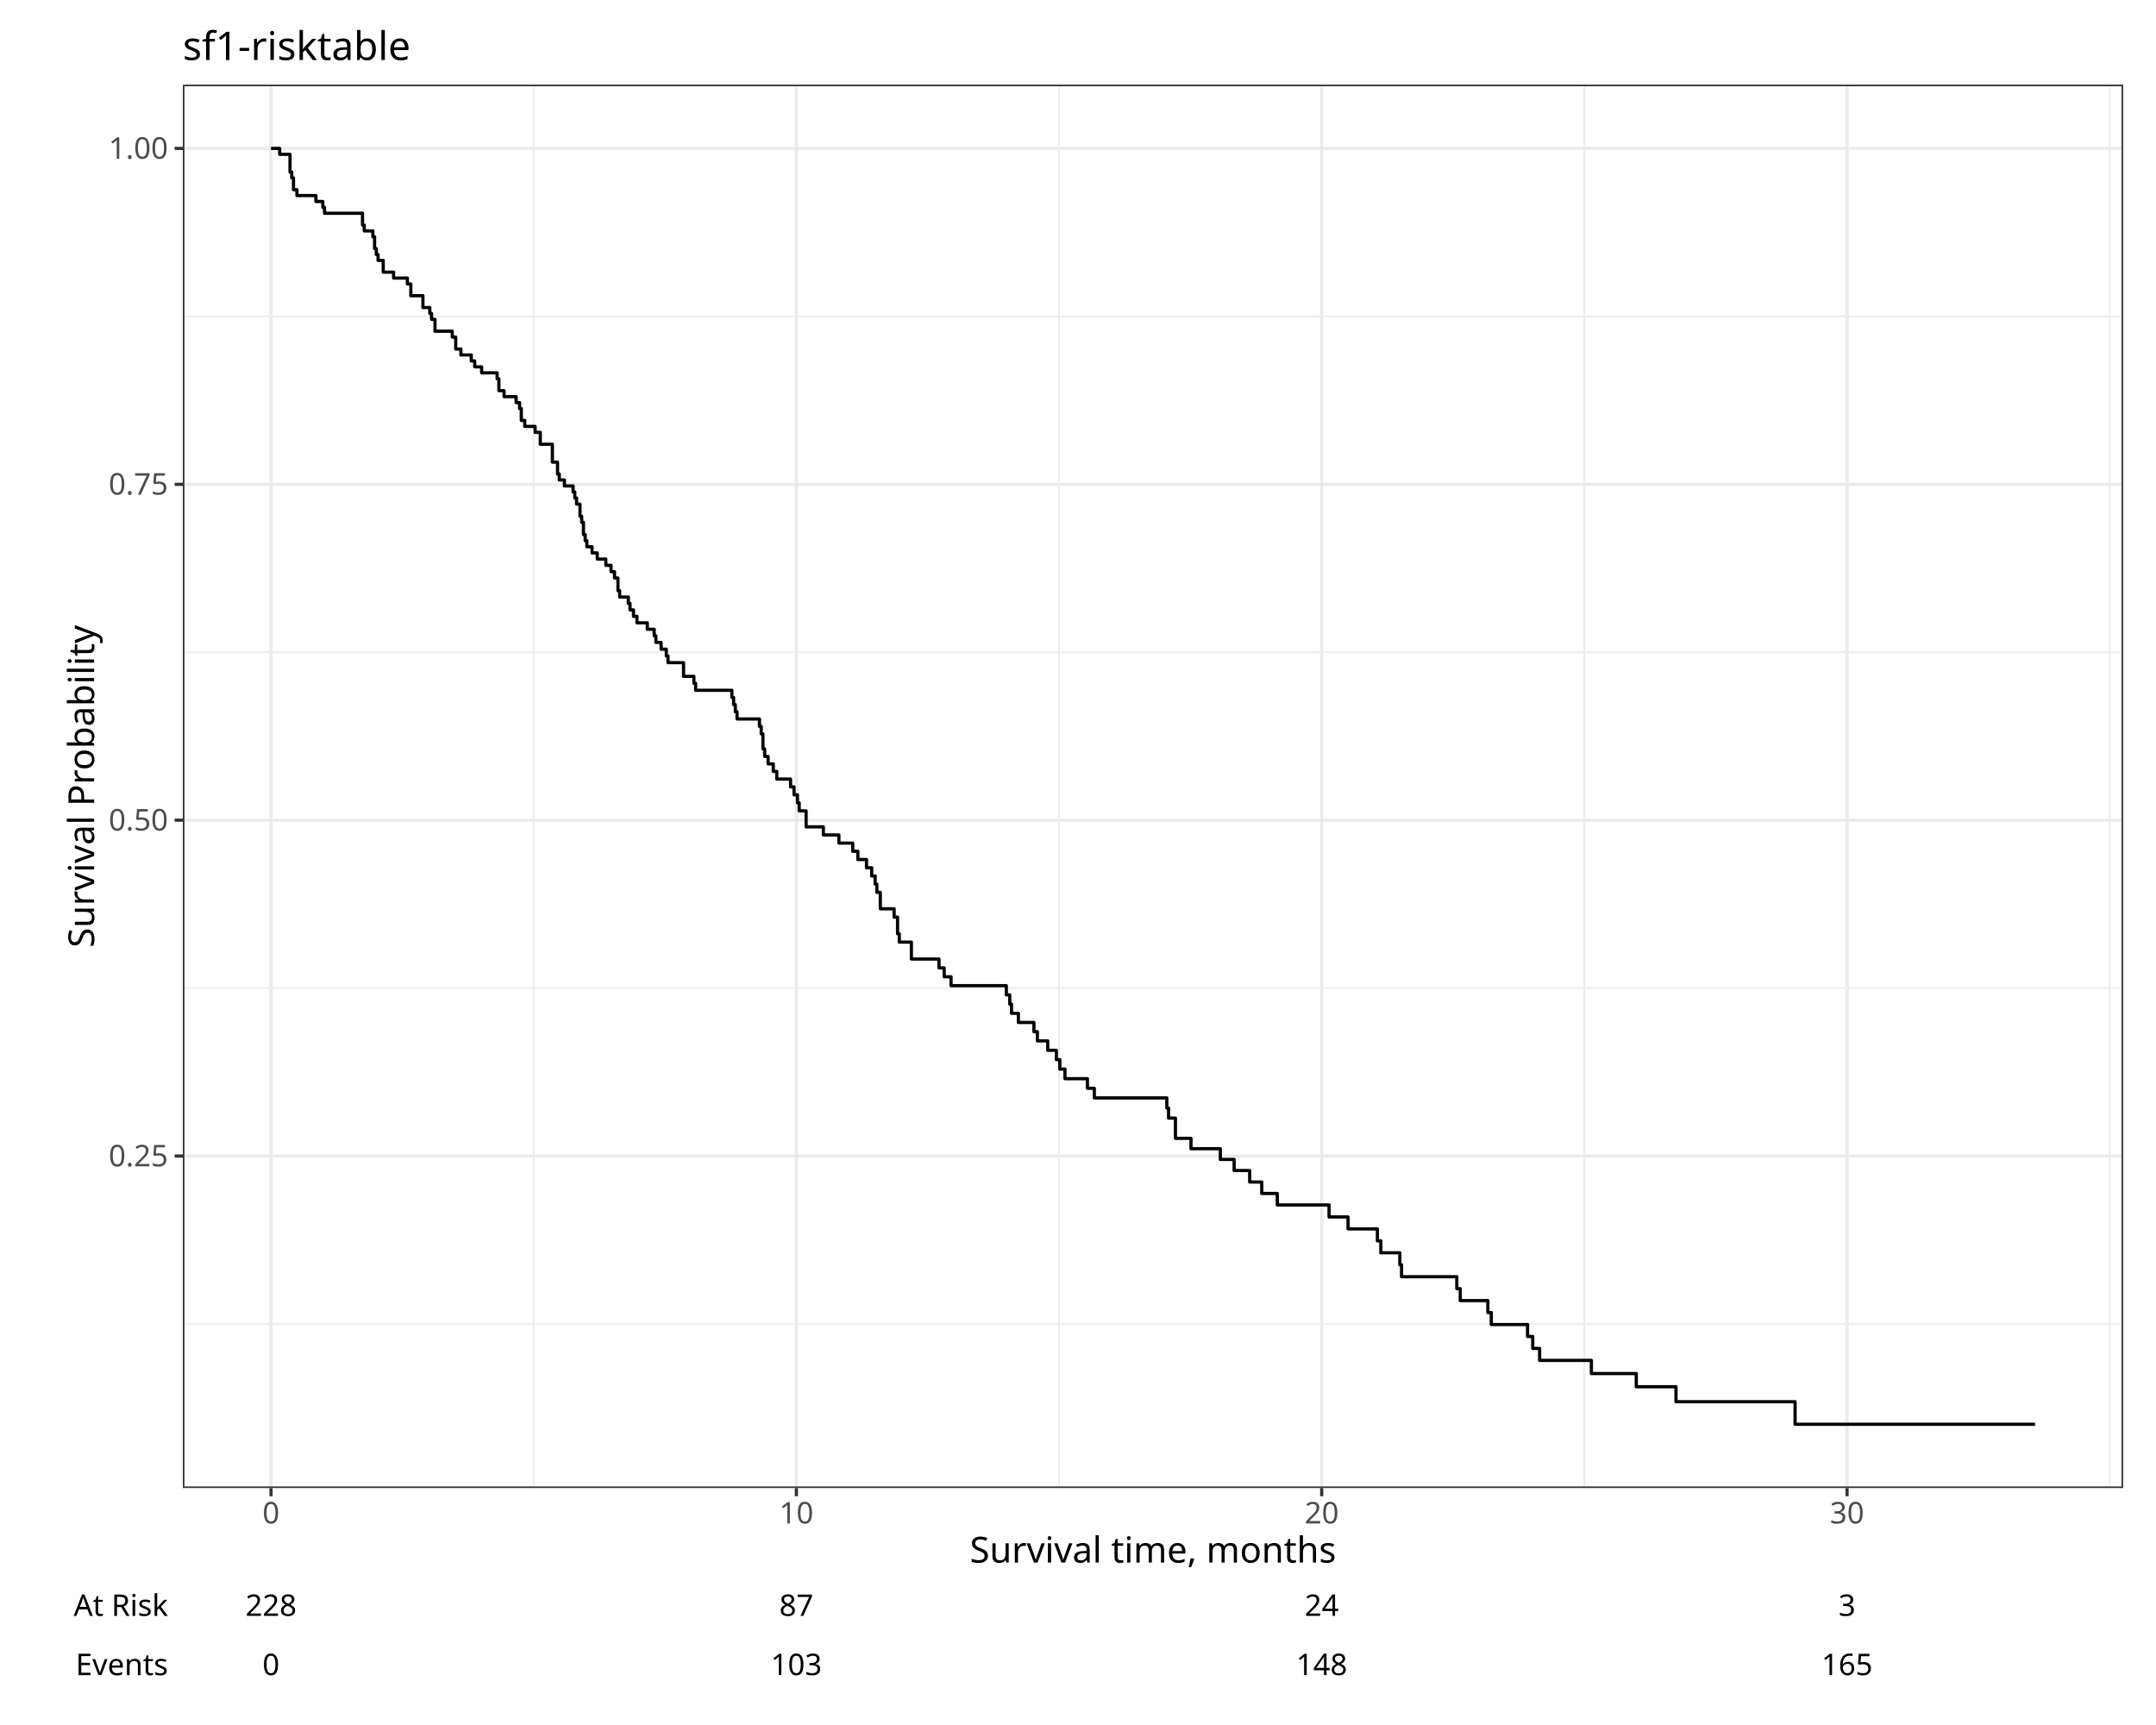
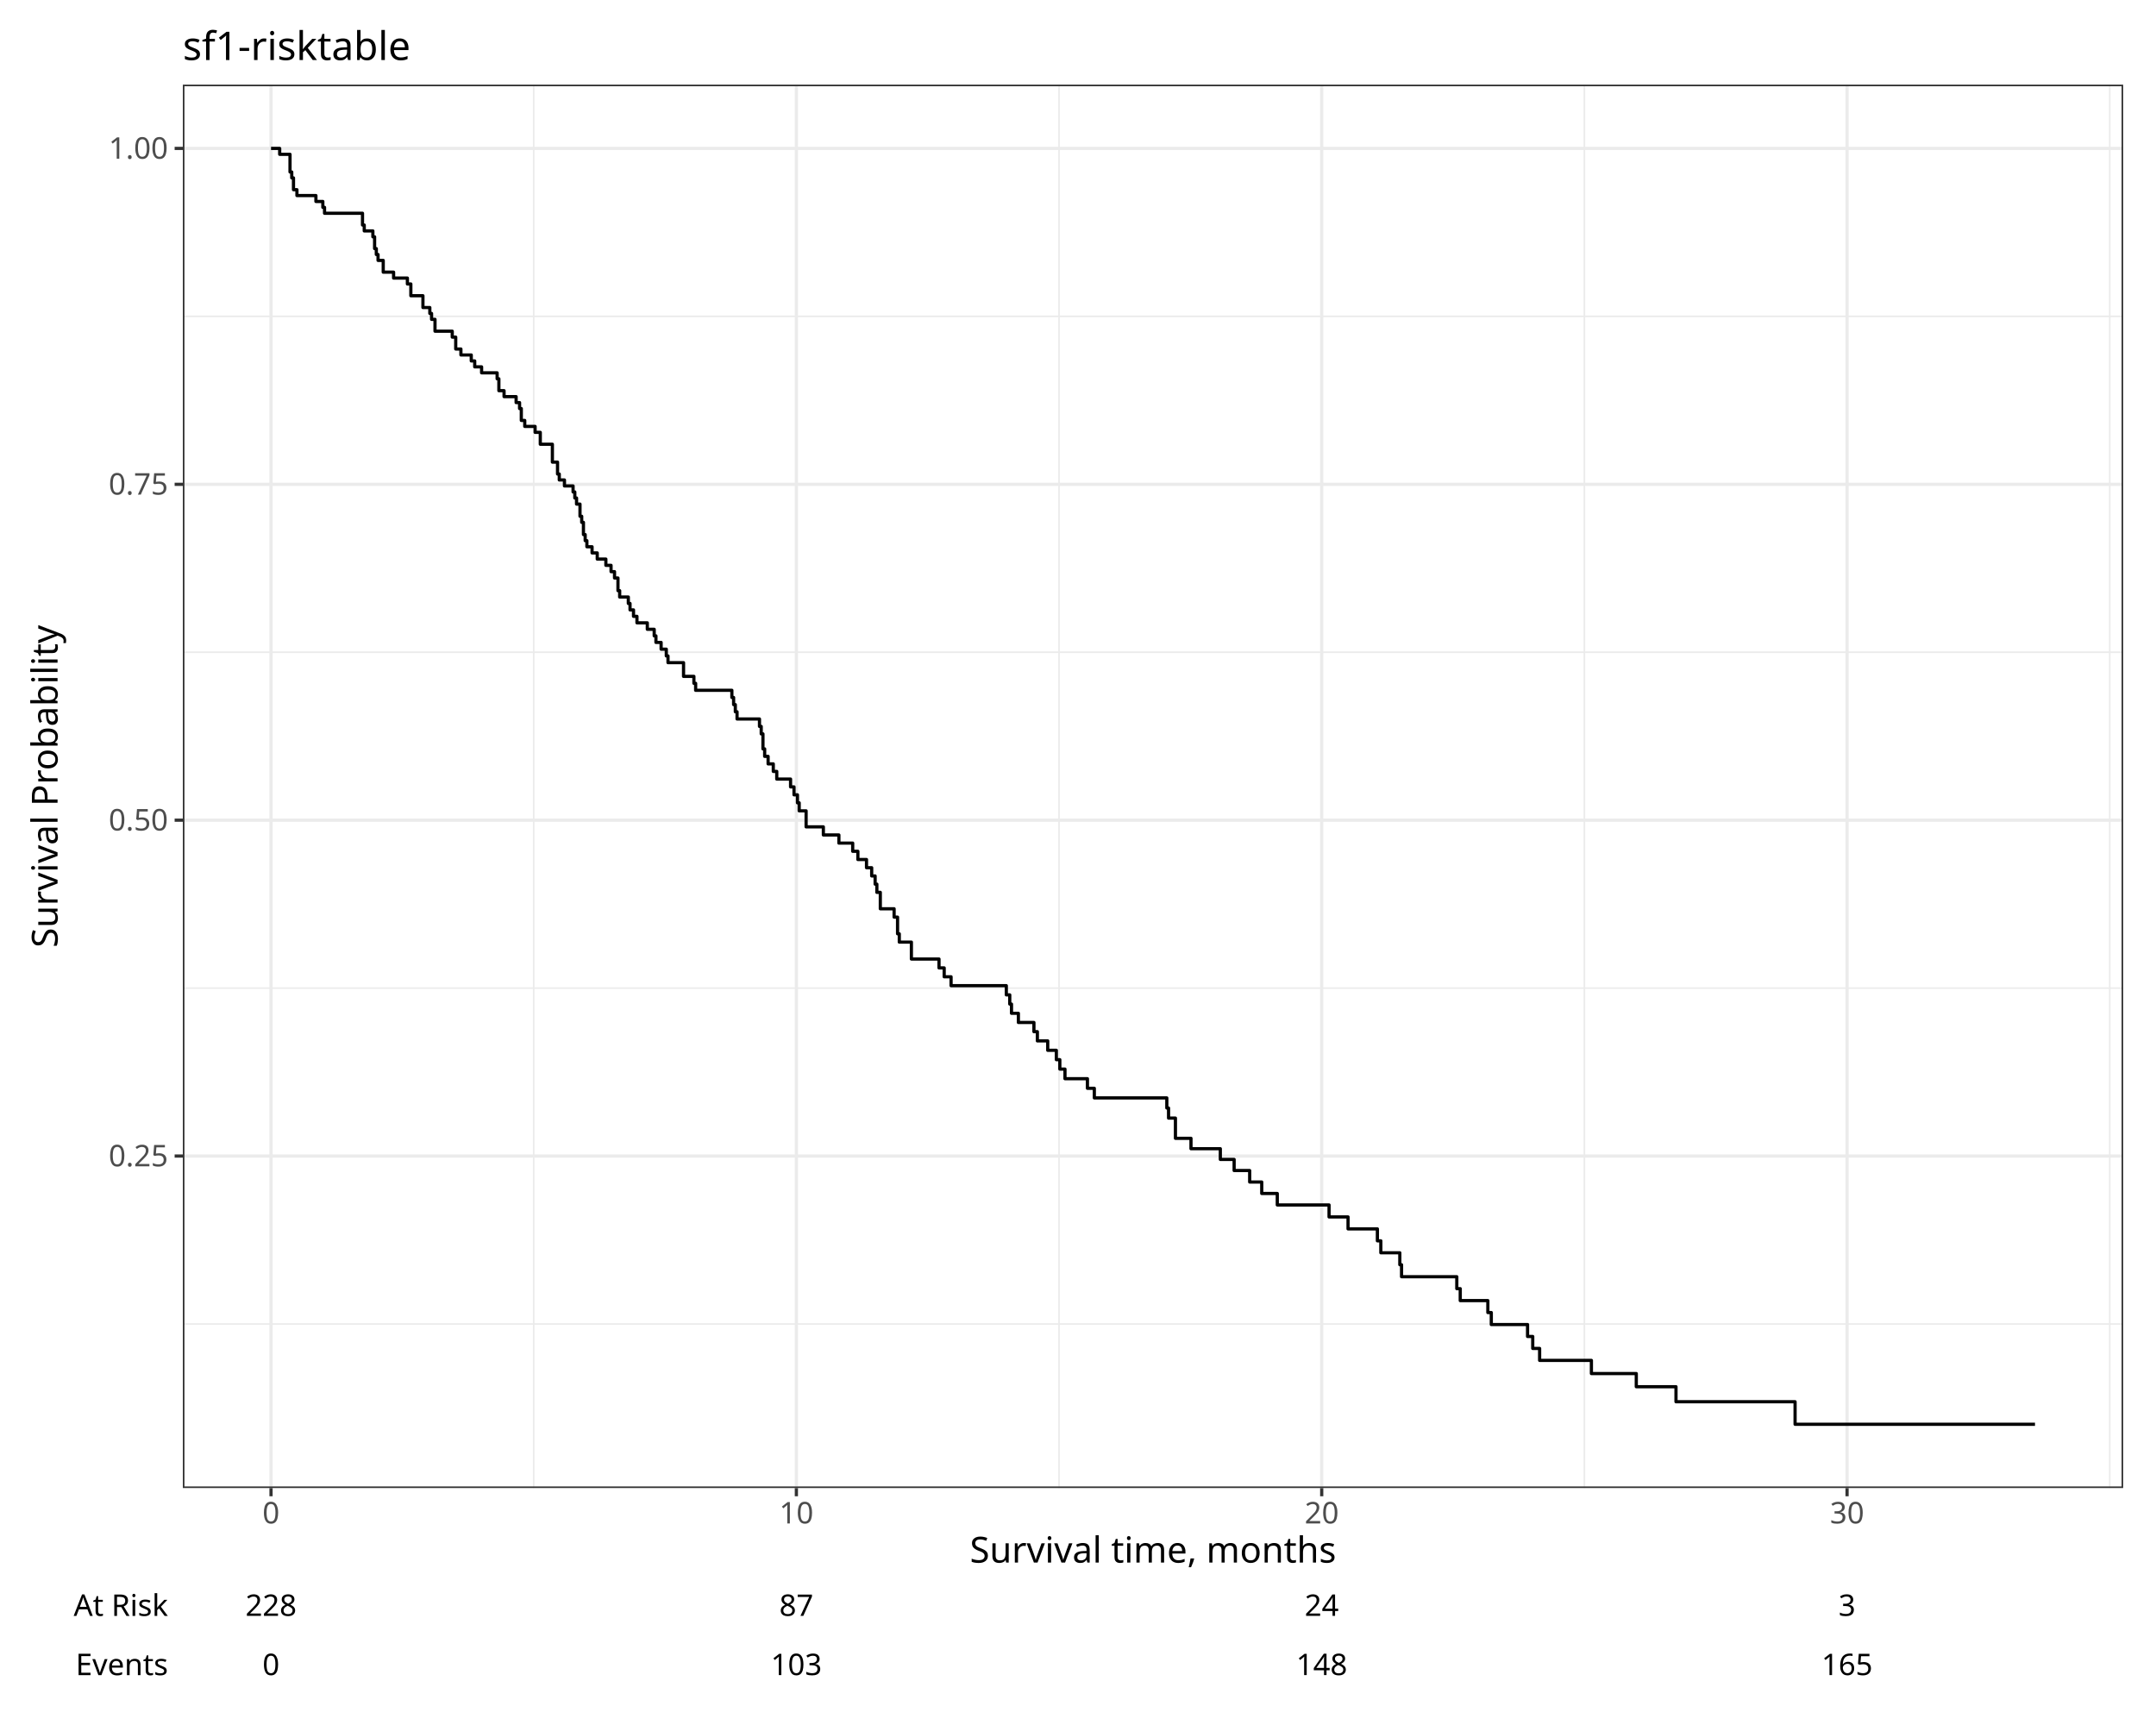
<svg xmlns="http://www.w3.org/2000/svg" class="svglite" data-engine-version="2.0" width="720.00pt" height="576.00pt" viewBox="0 0 720.00 576.00">
  <defs>
    <style type="text/css">
    .svglite line, .svglite polyline, .svglite polygon, .svglite path, .svglite rect, .svglite circle {
      fill: none;
      stroke: #000000;
      stroke-linecap: round;
      stroke-linejoin: round;
      stroke-miterlimit: 10.00;
    }
  </style>
  </defs>
  <rect width="100%" height="100%" style="stroke: none; fill: #FFFFFF;" />
  <defs>
    <clipPath id="cpMC4wMHw3MjAuMDB8MC4wMHw1NzYuMDA=">
      <rect x="0.00" y="0.00" width="720.00" height="576.00" />
    </clipPath>
  </defs>
  <g clip-path="url(#cpMC4wMHw3MjAuMDB8MC4wMHw1NzYuMDA=)">
    <rect x="0.00" y="0.00" width="720.00" height="576.00" style="stroke-width: 1.07; stroke: #FFFFFF; fill: #FFFFFF;" />
  </g>
  <defs>
    <clipPath id="cpNS40OHw3MTQuNTJ8NS40OHw1MjQuMjY=">
      <rect x="5.48" y="5.48" width="709.04" height="518.78" />
    </clipPath>
  </defs>
  <g clip-path="url(#cpNS40OHw3MTQuNTJ8NS40OHw1MjQuMjY=)">
    <rect x="5.48" y="5.48" width="709.04" height="518.78" style="stroke-width: 1.07; stroke: #FFFFFF; fill: #FFFFFF;" />
  </g>
  <g clip-path="url(#cpMC4wMHw3MjAuMDB8MC4wMHw1NzYuMDA=)">
</g>
  <defs>
    <clipPath id="cpNS40OHw3MTQuNTJ8NTI0LjI2fDU3MC41Mg==">
      <rect x="5.48" y="524.26" width="709.04" height="46.26" />
    </clipPath>
  </defs>
  <g clip-path="url(#cpNS40OHw3MTQuNTJ8NTI0LjI2fDU3MC41Mg==)">
    <rect x="5.48" y="524.26" width="709.04" height="46.26" style="stroke-width: 1.07; stroke: #FFFFFF; fill: #FFFFFF;" />
  </g>
  <g clip-path="url(#cpMC4wMHw3MjAuMDB8MC4wMHw1NzYuMDA=)">
</g>
  <defs>
    <clipPath id="cpMTAuOTZ8NzA5LjA0fDEwLjk2fDU2NS4wNA==">
      <rect x="10.96" y="10.96" width="698.08" height="554.08" />
    </clipPath>
  </defs>
  <g clip-path="url(#cpMTAuOTZ8NzA5LjA0fDEwLjk2fDU2NS4wNA==)">
</g>
  <g clip-path="url(#cpMC4wMHw3MjAuMDB8MC4wMHw1NzYuMDA=)">
</g>
  <defs>
    <clipPath id="cpMTAuOTZ8NzA5LjA0fDEwLjk2fDUxOC43OA==">
      <rect x="10.96" y="10.96" width="698.08" height="507.83" />
    </clipPath>
  </defs>
  <g clip-path="url(#cpMTAuOTZ8NzA5LjA0fDEwLjk2fDUxOC43OA==)">
</g>
  <g clip-path="url(#cpMC4wMHw3MjAuMDB8MC4wMHw1NzYuMDA=)">
</g>
  <g clip-path="url(#cpNS40OHw3MTQuNTJ8NS40OHw1MjQuMjY=)">
    <rect x="5.48" y="5.48" width="709.04" height="518.78" style="stroke-width: 1.07; stroke: #FFFFFF; fill: #FFFFFF;" />
  </g>
  <defs>
    <clipPath id="cpNjEuMDZ8NzA5LjA0fDI4LjI2fDQ5Ni44OQ==">
      <rect x="61.06" y="28.26" width="647.98" height="468.62" />
    </clipPath>
  </defs>
  <g clip-path="url(#cpNjEuMDZ8NzA5LjA0fDI4LjI2fDQ5Ni44OQ==)">
    <rect x="61.06" y="28.26" width="647.98" height="468.62" style="stroke-width: 1.07; stroke: none; fill: #FFFFFF;" />
    <polyline points="61.06,442.09 709.04,442.09 " style="stroke-width: 0.53; stroke: #EBEBEB; stroke-linecap: butt;" />
    <polyline points="61.06,329.94 709.04,329.94 " style="stroke-width: 0.53; stroke: #EBEBEB; stroke-linecap: butt;" />
    <polyline points="61.06,217.79 709.04,217.79 " style="stroke-width: 0.53; stroke: #EBEBEB; stroke-linecap: butt;" />
    <polyline points="61.06,105.64 709.04,105.64 " style="stroke-width: 0.53; stroke: #EBEBEB; stroke-linecap: butt;" />
    <polyline points="178.23,496.89 178.23,28.26 " style="stroke-width: 0.53; stroke: #EBEBEB; stroke-linecap: butt;" />
    <polyline points="353.67,496.89 353.67,28.26 " style="stroke-width: 0.53; stroke: #EBEBEB; stroke-linecap: butt;" />
    <polyline points="529.11,496.89 529.11,28.26 " style="stroke-width: 0.53; stroke: #EBEBEB; stroke-linecap: butt;" />
    <polyline points="704.55,496.89 704.55,28.26 " style="stroke-width: 0.53; stroke: #EBEBEB; stroke-linecap: butt;" />
    <polyline points="61.06,386.02 709.04,386.02 " style="stroke-width: 1.07; stroke: #EBEBEB; stroke-linecap: butt;" />
    <polyline points="61.06,273.87 709.04,273.87 " style="stroke-width: 1.07; stroke: #EBEBEB; stroke-linecap: butt;" />
    <polyline points="61.06,161.72 709.04,161.72 " style="stroke-width: 1.07; stroke: #EBEBEB; stroke-linecap: butt;" />
    <polyline points="61.06,49.56 709.04,49.56 " style="stroke-width: 1.07; stroke: #EBEBEB; stroke-linecap: butt;" />
    <polyline points="90.51,496.89 90.51,28.26 " style="stroke-width: 1.07; stroke: #EBEBEB; stroke-linecap: butt;" />
    <polyline points="265.95,496.89 265.95,28.26 " style="stroke-width: 1.07; stroke: #EBEBEB; stroke-linecap: butt;" />
    <polyline points="441.39,496.89 441.39,28.26 " style="stroke-width: 1.07; stroke: #EBEBEB; stroke-linecap: butt;" />
    <polyline points="616.83,496.89 616.83,28.26 " style="stroke-width: 1.07; stroke: #EBEBEB; stroke-linecap: butt;" />
    <polyline points="90.51,49.56 93.40,49.56 93.40,51.53 96.85,51.53 96.85,57.43 97.43,57.43 97.43,59.40 98.01,59.40 98.01,63.34 99.16,63.34 99.16,65.30 105.50,65.30 105.50,67.27 107.81,67.27 107.81,69.24 108.38,69.24 108.38,71.21 121.06,71.21 121.06,75.14 121.64,75.14 121.64,77.11 124.52,77.11 124.52,79.08 125.10,79.08 125.10,83.01 125.67,83.01 125.67,84.98 126.25,84.98 126.25,86.95 127.98,86.95 127.98,90.88 131.44,90.88 131.44,92.85 136.05,92.85 136.05,94.82 137.20,94.82 137.20,98.75 141.24,98.75 141.24,102.69 143.54,102.69 143.54,104.66 144.12,104.66 144.12,106.63 145.27,106.63 145.27,110.59 151.03,110.59 151.03,112.57 152.19,112.57 152.19,116.54 153.92,116.54 153.92,118.53 157.38,118.53 157.38,120.52 158.53,120.52 158.53,122.50 160.83,122.50 160.83,124.49 166.02,124.49 166.02,126.48 166.60,126.48 166.60,130.45 168.33,130.45 168.33,132.44 172.36,132.44 172.36,134.43 173.51,134.43 173.51,136.42 174.09,136.42 174.09,140.39 175.24,140.39 175.24,142.38 178.70,142.38 178.70,144.37 180.43,144.37 180.43,148.34 184.47,148.34 184.47,154.31 186.19,154.31 186.19,158.28 186.77,158.28 186.77,160.27 188.50,160.27 188.50,162.26 190.23,162.26 190.23,162.26 190.81,162.26 190.81,162.26 191.38,162.26 191.38,164.27 191.96,164.27 191.96,166.29 192.54,166.29 192.54,168.32 193.69,168.32 193.69,172.39 194.26,172.39 194.26,174.42 194.84,174.42 194.84,178.50 195.42,178.50 195.42,180.53 195.99,180.53 195.99,182.57 197.15,182.57 197.15,182.57 197.72,182.57 197.72,184.62 198.88,184.62 198.88,184.62 199.45,184.62 199.45,186.68 200.60,186.68 200.60,186.68 201.18,186.68 201.18,186.68 202.33,186.68 202.33,188.77 203.49,188.77 203.49,188.77 204.06,188.77 204.06,190.88 205.22,190.88 205.22,193.00 206.37,193.00 206.37,197.23 206.94,197.23 206.94,199.35 207.52,199.35 207.52,199.35 209.83,199.35 209.83,201.50 210.40,201.50 210.40,203.65 211.56,203.65 211.56,205.80 212.13,205.80 212.13,205.80 212.71,205.80 212.71,207.97 216.17,207.97 216.17,210.13 217.90,210.13 217.90,210.13 218.47,210.13 218.47,212.32 219.05,212.32 219.05,214.51 219.63,214.51 219.63,214.51 220.20,214.51 220.20,214.51 220.78,214.51 220.78,216.77 222.51,216.77 222.51,219.02 223.08,219.02 223.08,221.27 225.97,221.27 225.97,221.27 227.12,221.27 227.12,221.27 228.27,221.27 228.27,225.85 228.85,225.85 228.85,225.85 230.58,225.85 230.58,225.85 231.73,225.85 231.73,228.17 232.31,228.17 232.31,230.50 235.76,230.50 235.76,230.50 239.80,230.50 239.80,230.50 243.83,230.50 243.83,230.50 244.41,230.50 244.41,232.89 244.99,232.89 244.99,235.28 245.56,235.28 245.56,237.67 246.14,237.67 246.14,240.08 247.29,240.08 247.29,240.08 249.60,240.08 249.60,240.08 251.33,240.08 251.33,240.08 253.63,240.08 253.63,242.56 254.21,242.56 254.21,245.05 254.79,245.05 254.79,250.06 255.36,250.06 255.36,252.56 256.51,252.56 256.51,255.07 258.24,255.07 258.24,257.58 258.82,257.58 258.82,257.58 259.40,257.58 259.40,260.14 261.13,260.14 261.13,260.14 263.43,260.14 263.43,260.14 264.01,260.14 264.01,262.75 265.16,262.75 265.16,265.40 266.31,265.40 266.31,268.07 266.89,268.07 266.89,270.75 269.20,270.75 269.20,276.10 272.08,276.10 272.08,276.10 274.96,276.10 274.96,278.81 280.15,278.81 280.15,281.52 281.88,281.52 281.88,281.52 284.76,281.52 284.76,284.26 286.49,284.26 286.49,287.00 289.37,287.00 289.37,289.74 291.10,289.74 291.10,292.49 292.25,292.49 292.25,295.23 292.83,295.23 292.83,297.97 293.98,297.97 293.98,303.45 295.71,303.45 295.71,303.45 298.59,303.45 298.59,306.24 299.74,306.24 299.74,311.80 300.32,311.80 300.32,314.58 304.36,314.58 304.36,320.23 307.24,320.23 307.24,320.23 310.70,320.23 310.70,320.23 311.85,320.23 311.85,320.23 313.58,320.23 313.58,323.20 315.31,323.20 315.31,326.16 317.61,326.16 317.61,329.13 323.38,329.13 323.38,329.13 328.56,329.13 328.56,329.13 336.06,329.13 336.06,332.20 337.21,332.20 337.21,335.27 337.79,335.27 337.79,338.35 340.09,338.35 340.09,341.42 345.28,341.42 345.28,344.49 346.43,344.49 346.43,347.57 349.89,347.57 349.89,350.71 352.77,350.71 352.77,353.84 353.93,353.84 353.93,356.98 354.50,356.98 354.50,356.98 355.65,356.98 355.65,360.19 363.15,360.19 363.15,363.40 365.45,363.40 365.45,366.61 385.05,366.61 385.05,366.61 389.66,366.61 389.66,369.98 390.24,369.98 390.24,373.35 392.54,373.35 392.54,380.10 395.43,380.10 395.43,380.10 397.73,380.10 397.73,383.57 403.50,383.57 403.50,383.57 407.53,383.57 407.53,387.15 408.11,387.15 408.11,387.15 412.14,387.15 412.14,390.86 412.72,390.86 412.72,390.86 417.33,390.86 417.33,394.69 421.36,394.69 421.36,398.52 426.55,398.52 426.55,402.35 429.43,402.35 429.43,402.35 443.84,402.35 443.84,406.35 450.18,406.35 450.18,410.34 459.98,410.34 459.98,414.33 461.13,414.33 461.13,418.32 467.47,418.32 467.47,422.31 468.05,422.31 468.05,426.31 486.50,426.31 486.50,430.30 487.65,430.30 487.65,434.29 496.87,434.29 496.87,438.28 498.02,438.28 498.02,442.28 510.13,442.28 510.13,446.27 511.86,446.27 511.86,450.26 514.16,450.26 514.16,454.25 517.04,454.25 517.04,454.25 531.45,454.25 531.45,458.65 546.44,458.65 546.44,463.04 555.09,463.04 555.09,463.04 559.70,463.04 559.70,468.06 563.73,468.06 563.73,468.06 574.68,468.06 574.68,468.06 599.47,468.06 599.47,475.58 646.73,475.58 646.73,475.58 672.67,475.58 672.67,475.58 679.59,475.58 679.59,475.58 " style="stroke-width: 1.07; stroke-linecap: butt;" />
    <rect x="61.06" y="28.26" width="647.98" height="468.62" style="stroke-width: 1.07; stroke: #333333;" />
  </g>
  <g clip-path="url(#cpNS40OHw3MTQuNTJ8NS40OHw1MjQuMjY=)">
</g>
  <g clip-path="url(#cpMC4wMHw3MjAuMDB8MC4wMHw1NzYuMDA=)">
</g>
  <g clip-path="url(#cpNS40OHw3MTQuNTJ8NS40OHw1MjQuMjY=)">
</g>
  <g clip-path="url(#cpMC4wMHw3MjAuMDB8MC4wMHw1NzYuMDA=)">
</g>
  <g clip-path="url(#cpNS40OHw3MTQuNTJ8NS40OHw1MjQuMjY=)">
</g>
  <g clip-path="url(#cpMC4wMHw3MjAuMDB8MC4wMHw1NzYuMDA=)">
</g>
  <g clip-path="url(#cpNS40OHw3MTQuNTJ8NS40OHw1MjQuMjY=)">
</g>
  <g clip-path="url(#cpMC4wMHw3MjAuMDB8MC4wMHw1NzYuMDA=)">
</g>
  <g clip-path="url(#cpNS40OHw3MTQuNTJ8NS40OHw1MjQuMjY=)">
</g>
  <g clip-path="url(#cpMC4wMHw3MjAuMDB8MC4wMHw1NzYuMDA=)">
</g>
  <g clip-path="url(#cpNS40OHw3MTQuNTJ8NS40OHw1MjQuMjY=)">
</g>
  <g clip-path="url(#cpMC4wMHw3MjAuMDB8MC4wMHw1NzYuMDA=)">
    <text x="56.13" y="389.46" text-anchor="end" style="font-size: 10.00px; fill: #4D4D4D; font-family: sans;" textLength="19.46px" lengthAdjust="spacingAndGlyphs">0.25</text>
    <text x="56.13" y="277.31" text-anchor="end" style="font-size: 10.00px; fill: #4D4D4D; font-family: sans;" textLength="19.46px" lengthAdjust="spacingAndGlyphs">0.50</text>
    <text x="56.13" y="165.16" text-anchor="end" style="font-size: 10.00px; fill: #4D4D4D; font-family: sans;" textLength="19.46px" lengthAdjust="spacingAndGlyphs">0.75</text>
    <text x="56.13" y="53.00" text-anchor="end" style="font-size: 10.00px; fill: #4D4D4D; font-family: sans;" textLength="19.46px" lengthAdjust="spacingAndGlyphs">1.00</text>
    <polyline points="58.32,386.02 61.06,386.02 " style="stroke-width: 1.07; stroke: #333333; stroke-linecap: butt;" />
    <polyline points="58.32,273.87 61.06,273.87 " style="stroke-width: 1.07; stroke: #333333; stroke-linecap: butt;" />
    <polyline points="58.32,161.72 61.06,161.72 " style="stroke-width: 1.07; stroke: #333333; stroke-linecap: butt;" />
    <polyline points="58.32,49.56 61.06,49.56 " style="stroke-width: 1.07; stroke: #333333; stroke-linecap: butt;" />
  </g>
  <g clip-path="url(#cpNS40OHw3MTQuNTJ8NS40OHw1MjQuMjY=)">
</g>
  <g clip-path="url(#cpMC4wMHw3MjAuMDB8MC4wMHw1NzYuMDA=)">
</g>
  <g clip-path="url(#cpNS40OHw3MTQuNTJ8NS40OHw1MjQuMjY=)">
</g>
  <g clip-path="url(#cpMC4wMHw3MjAuMDB8MC4wMHw1NzYuMDA=)">
    <polyline points="90.51,499.62 90.51,496.89 " style="stroke-width: 1.07; stroke: #333333; stroke-linecap: butt;" />
    <polyline points="265.95,499.62 265.95,496.89 " style="stroke-width: 1.07; stroke: #333333; stroke-linecap: butt;" />
    <polyline points="441.39,499.62 441.39,496.89 " style="stroke-width: 1.07; stroke: #333333; stroke-linecap: butt;" />
    <polyline points="616.83,499.62 616.83,496.89 " style="stroke-width: 1.07; stroke: #333333; stroke-linecap: butt;" />
    <text x="90.51" y="508.70" text-anchor="middle" style="font-size: 10.00px; fill: #4D4D4D; font-family: sans;" textLength="5.56px" lengthAdjust="spacingAndGlyphs">0</text>
    <text x="265.95" y="508.70" text-anchor="middle" style="font-size: 10.00px; fill: #4D4D4D; font-family: sans;" textLength="11.12px" lengthAdjust="spacingAndGlyphs">10</text>
    <text x="441.39" y="508.70" text-anchor="middle" style="font-size: 10.00px; fill: #4D4D4D; font-family: sans;" textLength="11.12px" lengthAdjust="spacingAndGlyphs">20</text>
    <text x="616.83" y="508.70" text-anchor="middle" style="font-size: 10.00px; fill: #4D4D4D; font-family: sans;" textLength="11.12px" lengthAdjust="spacingAndGlyphs">30</text>
  </g>
  <g clip-path="url(#cpNS40OHw3MTQuNTJ8NS40OHw1MjQuMjY=)">
</g>
  <g clip-path="url(#cpMC4wMHw3MjAuMDB8MC4wMHw1NzYuMDA=)">
</g>
  <g clip-path="url(#cpNS40OHw3MTQuNTJ8NS40OHw1MjQuMjY=)">
</g>
  <g clip-path="url(#cpMC4wMHw3MjAuMDB8MC4wMHw1NzYuMDA=)">
    <text x="385.05" y="521.77" text-anchor="middle" style="font-size: 12.00px; font-family: sans;" textLength="114.72px" lengthAdjust="spacingAndGlyphs">Survival time, months</text>
  </g>
  <g clip-path="url(#cpNS40OHw3MTQuNTJ8NS40OHw1MjQuMjY=)">
</g>
  <g clip-path="url(#cpMC4wMHw3MjAuMDB8MC4wMHw1NzYuMDA=)">
-     <text transform="translate(31.43,262.57) rotate(-90)" text-anchor="middle" style="font-size: 12.00px; font-family: sans;" textLength="102.05px" lengthAdjust="spacingAndGlyphs">Survival Probability</text>
-   </g>
+     <text transform="translate(19.22,262.57) rotate(-90)" text-anchor="middle" style="font-size: 12.00px; font-family: sans;" textLength="102.05px" lengthAdjust="spacingAndGlyphs">Survival Probability</text>
+   </g>
+   <g clip-path="url(#cpNS40OHw3MTQuNTJ8NS40OHw1MjQuMjY=)">
+ </g>
+   <g clip-path="url(#cpMC4wMHw3MjAuMDB8MC4wMHw1NzYuMDA=)">
+ </g>
+   <g clip-path="url(#cpNS40OHw3MTQuNTJ8NS40OHw1MjQuMjY=)">
+ </g>
+   <g clip-path="url(#cpMC4wMHw3MjAuMDB8MC4wMHw1NzYuMDA=)">
+ </g>
+   <g clip-path="url(#cpNS40OHw3MTQuNTJ8NS40OHw1MjQuMjY=)">
+ </g>
+   <g clip-path="url(#cpMC4wMHw3MjAuMDB8MC4wMHw1NzYuMDA=)">
+ </g>
+   <g clip-path="url(#cpNS40OHw3MTQuNTJ8NS40OHw1MjQuMjY=)">
+ </g>
+   <g clip-path="url(#cpMC4wMHw3MjAuMDB8MC4wMHw1NzYuMDA=)">
+ </g>
+   <g clip-path="url(#cpNS40OHw3MTQuNTJ8NS40OHw1MjQuMjY=)">
+ </g>
+   <g clip-path="url(#cpMC4wMHw3MjAuMDB8MC4wMHw1NzYuMDA=)">
+ </g>
  <g clip-path="url(#cpNS40OHw3MTQuNTJ8NS40OHw1MjQuMjY=)">
</g>
  <g clip-path="url(#cpMC4wMHw3MjAuMDB8MC4wMHw1NzYuMDA=)">
</g>
  <g clip-path="url(#cpNS40OHw3MTQuNTJ8NS40OHw1MjQuMjY=)">
</g>
  <g clip-path="url(#cpMC4wMHw3MjAuMDB8MC4wMHw1NzYuMDA=)">
</g>
  <g clip-path="url(#cpNS40OHw3MTQuNTJ8NS40OHw1MjQuMjY=)">
</g>
  <g clip-path="url(#cpMC4wMHw3MjAuMDB8MC4wMHw1NzYuMDA=)">
    <text x="61.06" y="20.04" style="font-size: 13.20px; font-family: sans;" textLength="71.17px" lengthAdjust="spacingAndGlyphs">sf1-risktable</text>
  </g>
-   <g clip-path="url(#cpNS40OHw3MTQuNTJ8NS40OHw1MjQuMjY=)">
- </g>
-   <g clip-path="url(#cpMC4wMHw3MjAuMDB8MC4wMHw1NzYuMDA=)">
- </g>
  <g clip-path="url(#cpNS40OHw3MTQuNTJ8NS40OHw1MjQuMjY=)">
</g>
  <g clip-path="url(#cpMC4wMHw3MjAuMDB8MC4wMHw1NzYuMDA=)">
</g>
  <g clip-path="url(#cpNS40OHw3MTQuNTJ8NS40OHw1MjQuMjY=)">
</g>
  <g clip-path="url(#cpMC4wMHw3MjAuMDB8MC4wMHw1NzYuMDA=)">
</g>
  <defs>
    <clipPath id="cpMTAuOTZ8NzA5LjA0fDEwLjk2fDEwLjk2">
      <rect x="10.96" y="10.96" width="698.08" height="0.00" />
    </clipPath>
  </defs>
  <g clip-path="url(#cpMTAuOTZ8NzA5LjA0fDEwLjk2fDEwLjk2)">
</g>
  <g clip-path="url(#cpMC4wMHw3MjAuMDB8MC4wMHw1NzYuMDA=)">
</g>
  <g clip-path="url(#cpMTAuOTZ8NzA5LjA0fDEwLjk2fDEwLjk2)">
</g>
  <g clip-path="url(#cpMC4wMHw3MjAuMDB8MC4wMHw1NzYuMDA=)">
</g>
  <defs>
    <clipPath id="cpMTAuOTZ8NzA5LjA0fDUxOC43OHw1MTguNzg=">
      <rect x="10.96" y="518.78" width="698.08" height="0.00" />
    </clipPath>
  </defs>
  <g clip-path="url(#cpMTAuOTZ8NzA5LjA0fDUxOC43OHw1MTguNzg=)">
</g>
  <g clip-path="url(#cpMC4wMHw3MjAuMDB8MC4wMHw1NzYuMDA=)">
</g>
  <defs>
    <clipPath id="cpMTAuOTZ8NzA5LjA0fDUyOS43NHw1NjUuMDQ=">
      <rect x="10.96" y="529.74" width="698.08" height="35.30" />
    </clipPath>
  </defs>
  <g clip-path="url(#cpMTAuOTZ8NzA5LjA0fDUyOS43NHw1NjUuMDQ=)">
</g>
  <g clip-path="url(#cpMC4wMHw3MjAuMDB8MC4wMHw1NzYuMDA=)">
</g>
  <g clip-path="url(#cpNS40OHw3MTQuNTJ8NTI0LjI2fDU3MC41Mg==)">
    <rect x="5.48" y="524.26" width="709.04" height="46.26" style="stroke-width: 1.07; stroke: #FFFFFF; fill: #FFFFFF;" />
  </g>
  <defs>
    <clipPath id="cpNjEuMDZ8NzA5LjA0fDUyNC4yNnw1NjcuNzg=">
      <rect x="61.06" y="524.26" width="647.98" height="43.52" />
    </clipPath>
  </defs>
  <g clip-path="url(#cpNjEuMDZ8NzA5LjA0fDUyNC4yNnw1NjcuNzg=)">
    <rect x="61.06" y="524.26" width="647.98" height="43.52" style="stroke-width: 1.07; stroke: none; fill: #FFFFFF;" />
    <text x="90.51" y="539.56" text-anchor="middle" style="font-size: 9.96px; font-family: sans;" textLength="16.62px" lengthAdjust="spacingAndGlyphs">228</text>
    <text x="90.51" y="559.34" text-anchor="middle" style="font-size: 9.96px; font-family: sans;" textLength="5.54px" lengthAdjust="spacingAndGlyphs">0</text>
    <text x="265.95" y="539.56" text-anchor="middle" style="font-size: 9.96px; font-family: sans;" textLength="11.08px" lengthAdjust="spacingAndGlyphs">87</text>
    <text x="265.95" y="559.34" text-anchor="middle" style="font-size: 9.96px; font-family: sans;" textLength="16.62px" lengthAdjust="spacingAndGlyphs">103</text>
    <text x="441.39" y="539.56" text-anchor="middle" style="font-size: 9.96px; font-family: sans;" textLength="11.08px" lengthAdjust="spacingAndGlyphs">24</text>
    <text x="441.39" y="559.34" text-anchor="middle" style="font-size: 9.96px; font-family: sans;" textLength="16.62px" lengthAdjust="spacingAndGlyphs">148</text>
    <text x="616.83" y="539.56" text-anchor="middle" style="font-size: 9.96px; font-family: sans;" textLength="5.54px" lengthAdjust="spacingAndGlyphs">3</text>
    <text x="616.83" y="559.34" text-anchor="middle" style="font-size: 9.96px; font-family: sans;" textLength="16.62px" lengthAdjust="spacingAndGlyphs">165</text>
  </g>
  <g clip-path="url(#cpNS40OHw3MTQuNTJ8NTI0LjI2fDU3MC41Mg==)">
</g>
  <g clip-path="url(#cpMC4wMHw3MjAuMDB8MC4wMHw1NzYuMDA=)">
</g>
  <g clip-path="url(#cpNS40OHw3MTQuNTJ8NTI0LjI2fDU3MC41Mg==)">
</g>
  <g clip-path="url(#cpMC4wMHw3MjAuMDB8MC4wMHw1NzYuMDA=)">
</g>
  <g clip-path="url(#cpNS40OHw3MTQuNTJ8NTI0LjI2fDU3MC41Mg==)">
</g>
  <g clip-path="url(#cpMC4wMHw3MjAuMDB8MC4wMHw1NzYuMDA=)">
</g>
  <g clip-path="url(#cpNS40OHw3MTQuNTJ8NTI0LjI2fDU3MC41Mg==)">
</g>
  <g clip-path="url(#cpMC4wMHw3MjAuMDB8MC4wMHw1NzYuMDA=)">
</g>
  <g clip-path="url(#cpNS40OHw3MTQuNTJ8NTI0LjI2fDU3MC41Mg==)">
</g>
  <g clip-path="url(#cpMC4wMHw3MjAuMDB8MC4wMHw1NzYuMDA=)">
</g>
  <g clip-path="url(#cpNS40OHw3MTQuNTJ8NTI0LjI2fDU3MC41Mg==)">
</g>
  <g clip-path="url(#cpMC4wMHw3MjAuMDB8MC4wMHw1NzYuMDA=)">
    <text x="56.13" y="559.35" text-anchor="end" style="font-size: 10.00px; font-family: sans;" textLength="30.58px" lengthAdjust="spacingAndGlyphs">Events</text>
    <text x="56.13" y="539.57" text-anchor="end" style="font-size: 10.00px; font-family: sans;" textLength="31.68px" lengthAdjust="spacingAndGlyphs">At Risk</text>
  </g>
  <g clip-path="url(#cpNS40OHw3MTQuNTJ8NTI0LjI2fDU3MC41Mg==)">
</g>
  <g clip-path="url(#cpMC4wMHw3MjAuMDB8MC4wMHw1NzYuMDA=)">
</g>
  <g clip-path="url(#cpNS40OHw3MTQuNTJ8NTI0LjI2fDU3MC41Mg==)">
</g>
  <g clip-path="url(#cpMC4wMHw3MjAuMDB8MC4wMHw1NzYuMDA=)">
</g>
  <g clip-path="url(#cpNS40OHw3MTQuNTJ8NTI0LjI2fDU3MC41Mg==)">
</g>
  <g clip-path="url(#cpMC4wMHw3MjAuMDB8MC4wMHw1NzYuMDA=)">
</g>
  <g clip-path="url(#cpNS40OHw3MTQuNTJ8NTI0LjI2fDU3MC41Mg==)">
</g>
  <g clip-path="url(#cpMC4wMHw3MjAuMDB8MC4wMHw1NzYuMDA=)">
</g>
  <g clip-path="url(#cpNS40OHw3MTQuNTJ8NTI0LjI2fDU3MC41Mg==)">
</g>
  <g clip-path="url(#cpMC4wMHw3MjAuMDB8MC4wMHw1NzYuMDA=)">
</g>
  <g clip-path="url(#cpNS40OHw3MTQuNTJ8NTI0LjI2fDU3MC41Mg==)">
</g>
  <g clip-path="url(#cpMC4wMHw3MjAuMDB8MC4wMHw1NzYuMDA=)">
</g>
  <g clip-path="url(#cpNS40OHw3MTQuNTJ8NTI0LjI2fDU3MC41Mg==)">
</g>
  <g clip-path="url(#cpMC4wMHw3MjAuMDB8MC4wMHw1NzYuMDA=)">
</g>
  <g clip-path="url(#cpNS40OHw3MTQuNTJ8NTI0LjI2fDU3MC41Mg==)">
</g>
  <g clip-path="url(#cpMC4wMHw3MjAuMDB8MC4wMHw1NzYuMDA=)">
</g>
  <g clip-path="url(#cpNS40OHw3MTQuNTJ8NTI0LjI2fDU3MC41Mg==)">
</g>
  <g clip-path="url(#cpMC4wMHw3MjAuMDB8MC4wMHw1NzYuMDA=)">
</g>
  <g clip-path="url(#cpNS40OHw3MTQuNTJ8NTI0LjI2fDU3MC41Mg==)">
</g>
  <g clip-path="url(#cpMC4wMHw3MjAuMDB8MC4wMHw1NzYuMDA=)">
</g>
  <g clip-path="url(#cpNS40OHw3MTQuNTJ8NTI0LjI2fDU3MC41Mg==)">
</g>
  <g clip-path="url(#cpMC4wMHw3MjAuMDB8MC4wMHw1NzYuMDA=)">
</g>
+   <g clip-path="url(#cpNS40OHw3MTQuNTJ8NTI0LjI2fDU3MC41Mg==)">
+ </g>
+   <g clip-path="url(#cpMC4wMHw3MjAuMDB8MC4wMHw1NzYuMDA=)">
+ </g>
+   <g clip-path="url(#cpNS40OHw3MTQuNTJ8NTI0LjI2fDU3MC41Mg==)">
+ </g>
+   <g clip-path="url(#cpMC4wMHw3MjAuMDB8MC4wMHw1NzYuMDA=)">
+ </g>
+   <g clip-path="url(#cpNS40OHw3MTQuNTJ8NTI0LjI2fDU3MC41Mg==)">
+ </g>
+   <g clip-path="url(#cpMC4wMHw3MjAuMDB8MC4wMHw1NzYuMDA=)">
+ </g>
+   <g clip-path="url(#cpNS40OHw3MTQuNTJ8NTI0LjI2fDU3MC41Mg==)">
+ </g>
+   <g clip-path="url(#cpMC4wMHw3MjAuMDB8MC4wMHw1NzYuMDA=)">
+ </g>
  <defs>
    <clipPath id="cpMTAuOTZ8NzA5LjA0fDUyOS43NHw1MjkuNzQ=">
      <rect x="10.96" y="529.74" width="698.08" height="0.00" />
    </clipPath>
  </defs>
  <g clip-path="url(#cpMTAuOTZ8NzA5LjA0fDUyOS43NHw1MjkuNzQ=)">
</g>
  <g clip-path="url(#cpMC4wMHw3MjAuMDB8MC4wMHw1NzYuMDA=)">
</g>
  <g clip-path="url(#cpMTAuOTZ8NzA5LjA0fDUyOS43NHw1MjkuNzQ=)">
</g>
  <g clip-path="url(#cpMC4wMHw3MjAuMDB8MC4wMHw1NzYuMDA=)">
</g>
  <defs>
    <clipPath id="cpMTAuOTZ8NzA5LjA0fDU2NS4wNHw1NjUuMDQ=">
      <rect x="10.96" y="565.04" width="698.08" height="0.00" />
    </clipPath>
  </defs>
  <g clip-path="url(#cpMTAuOTZ8NzA5LjA0fDU2NS4wNHw1NjUuMDQ=)">
</g>
  <g clip-path="url(#cpMC4wMHw3MjAuMDB8MC4wMHw1NzYuMDA=)">
</g>
</svg>
